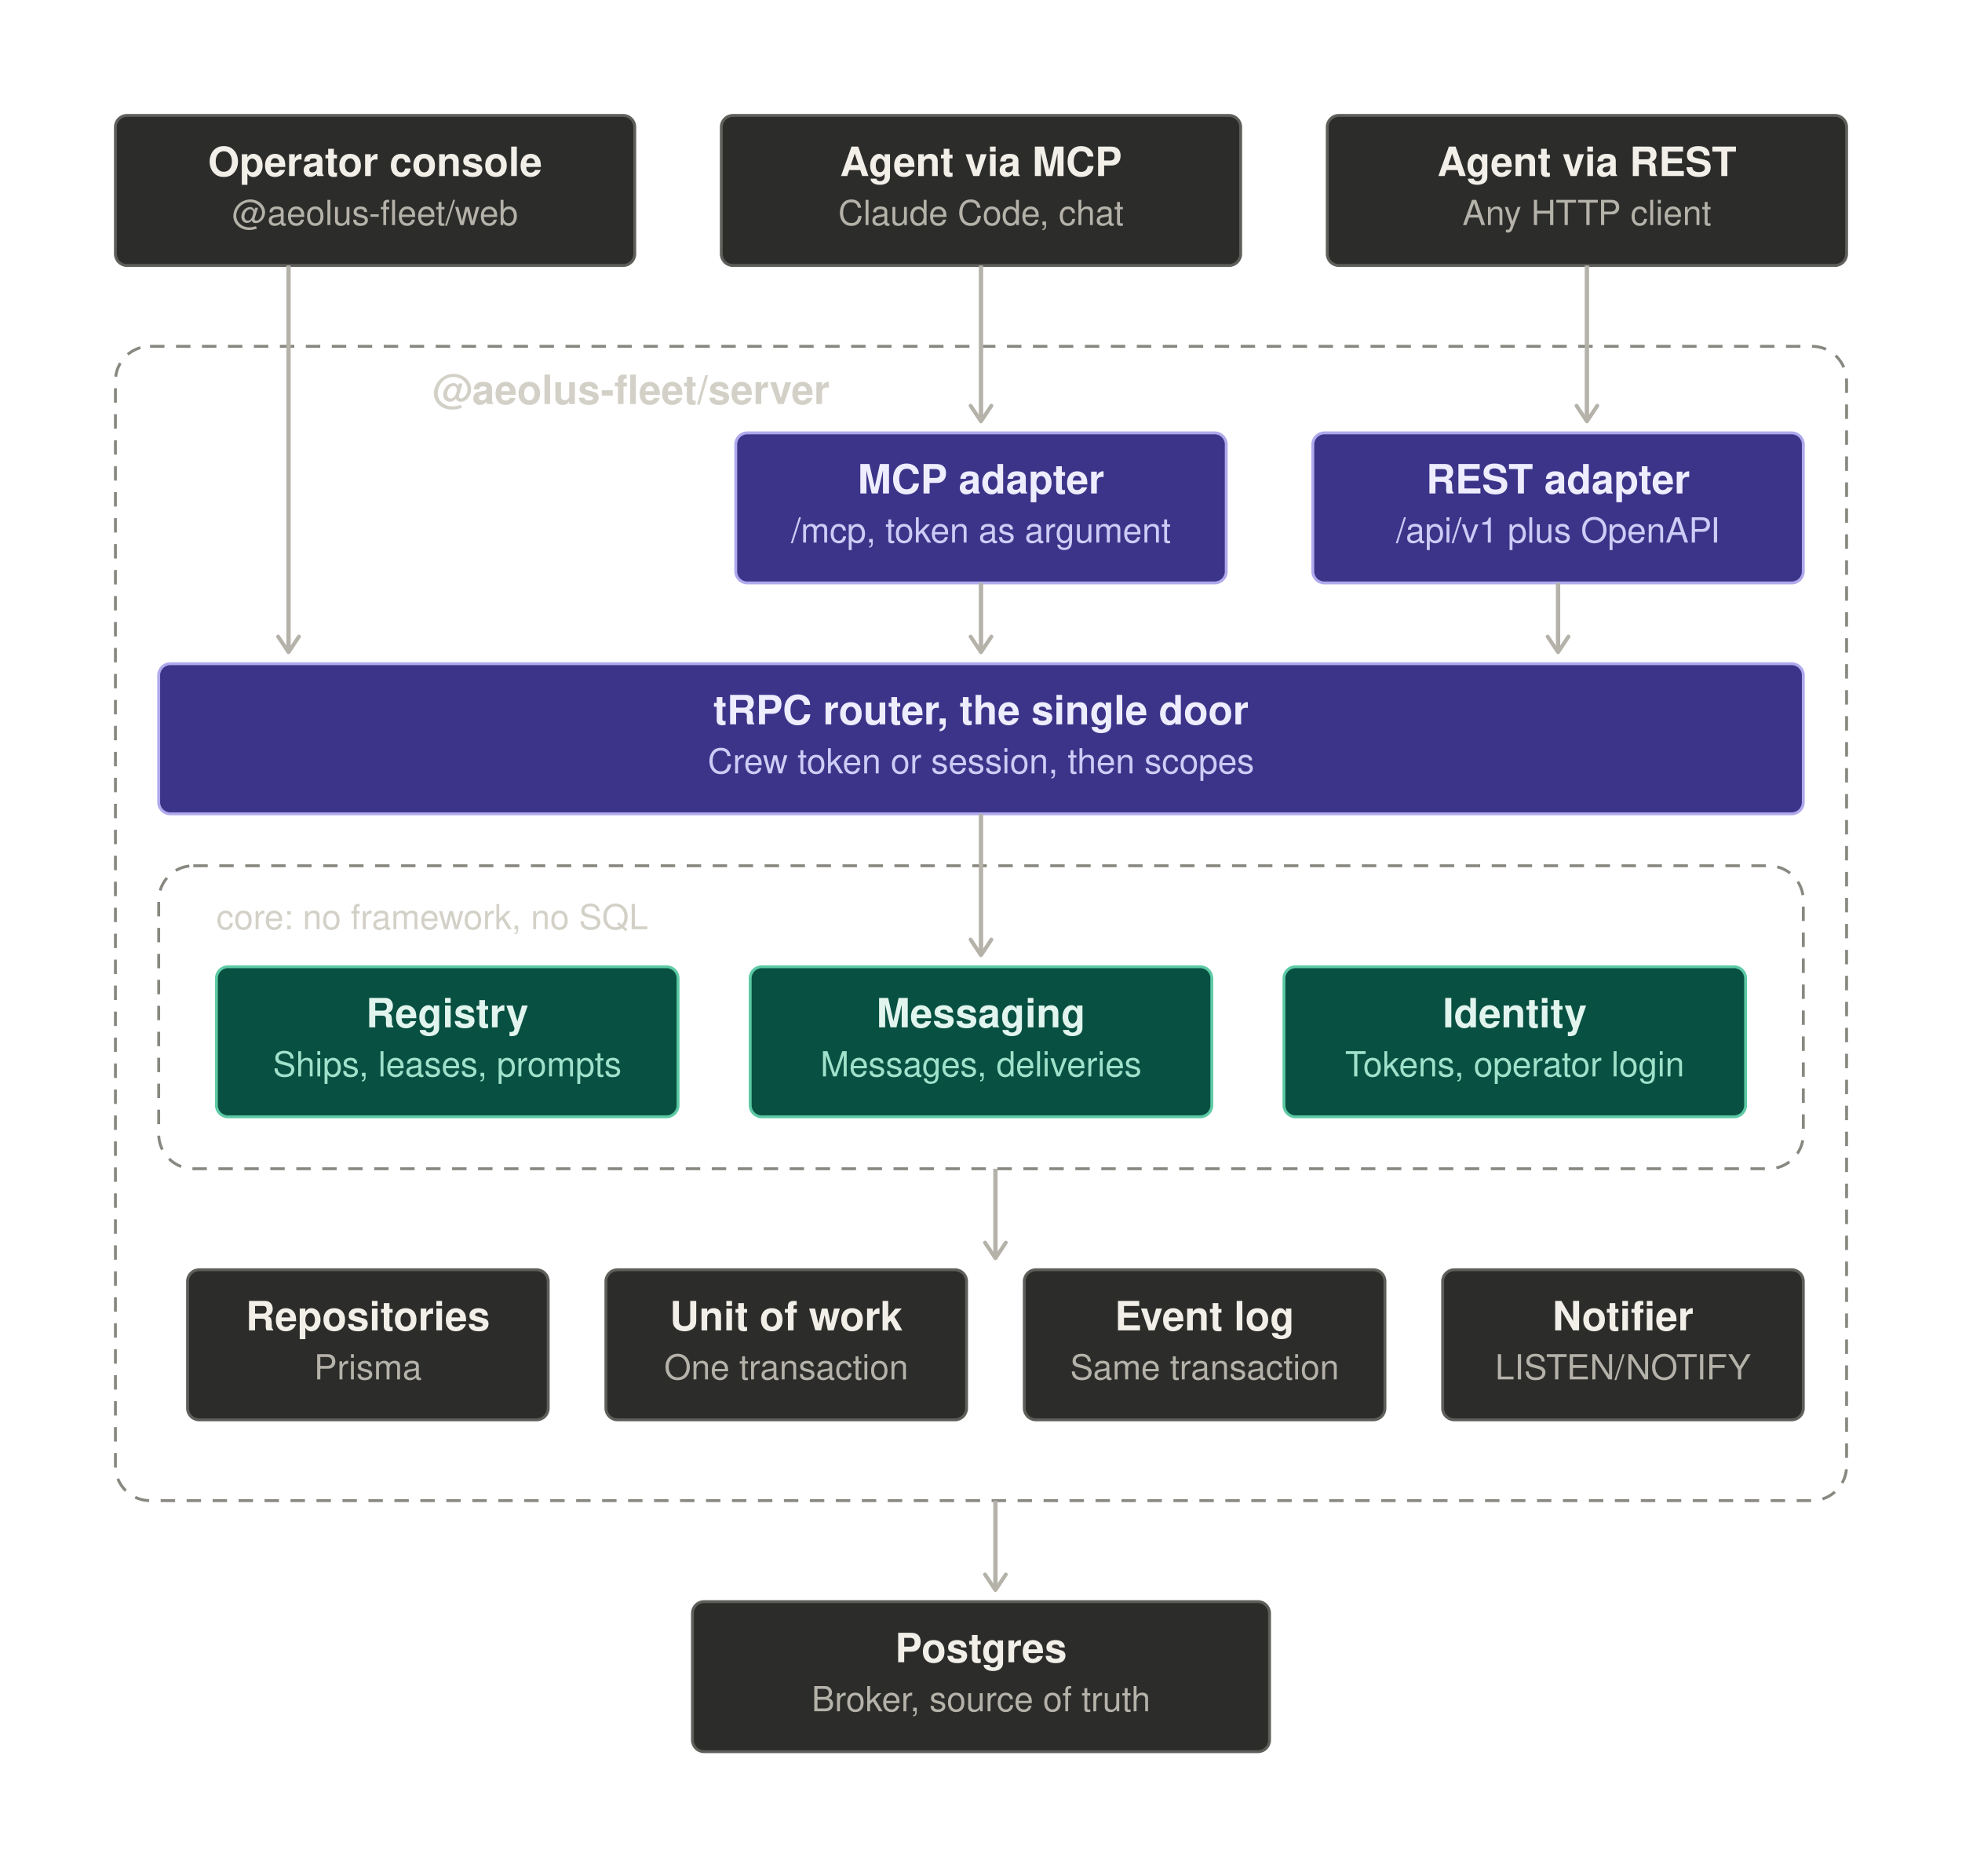
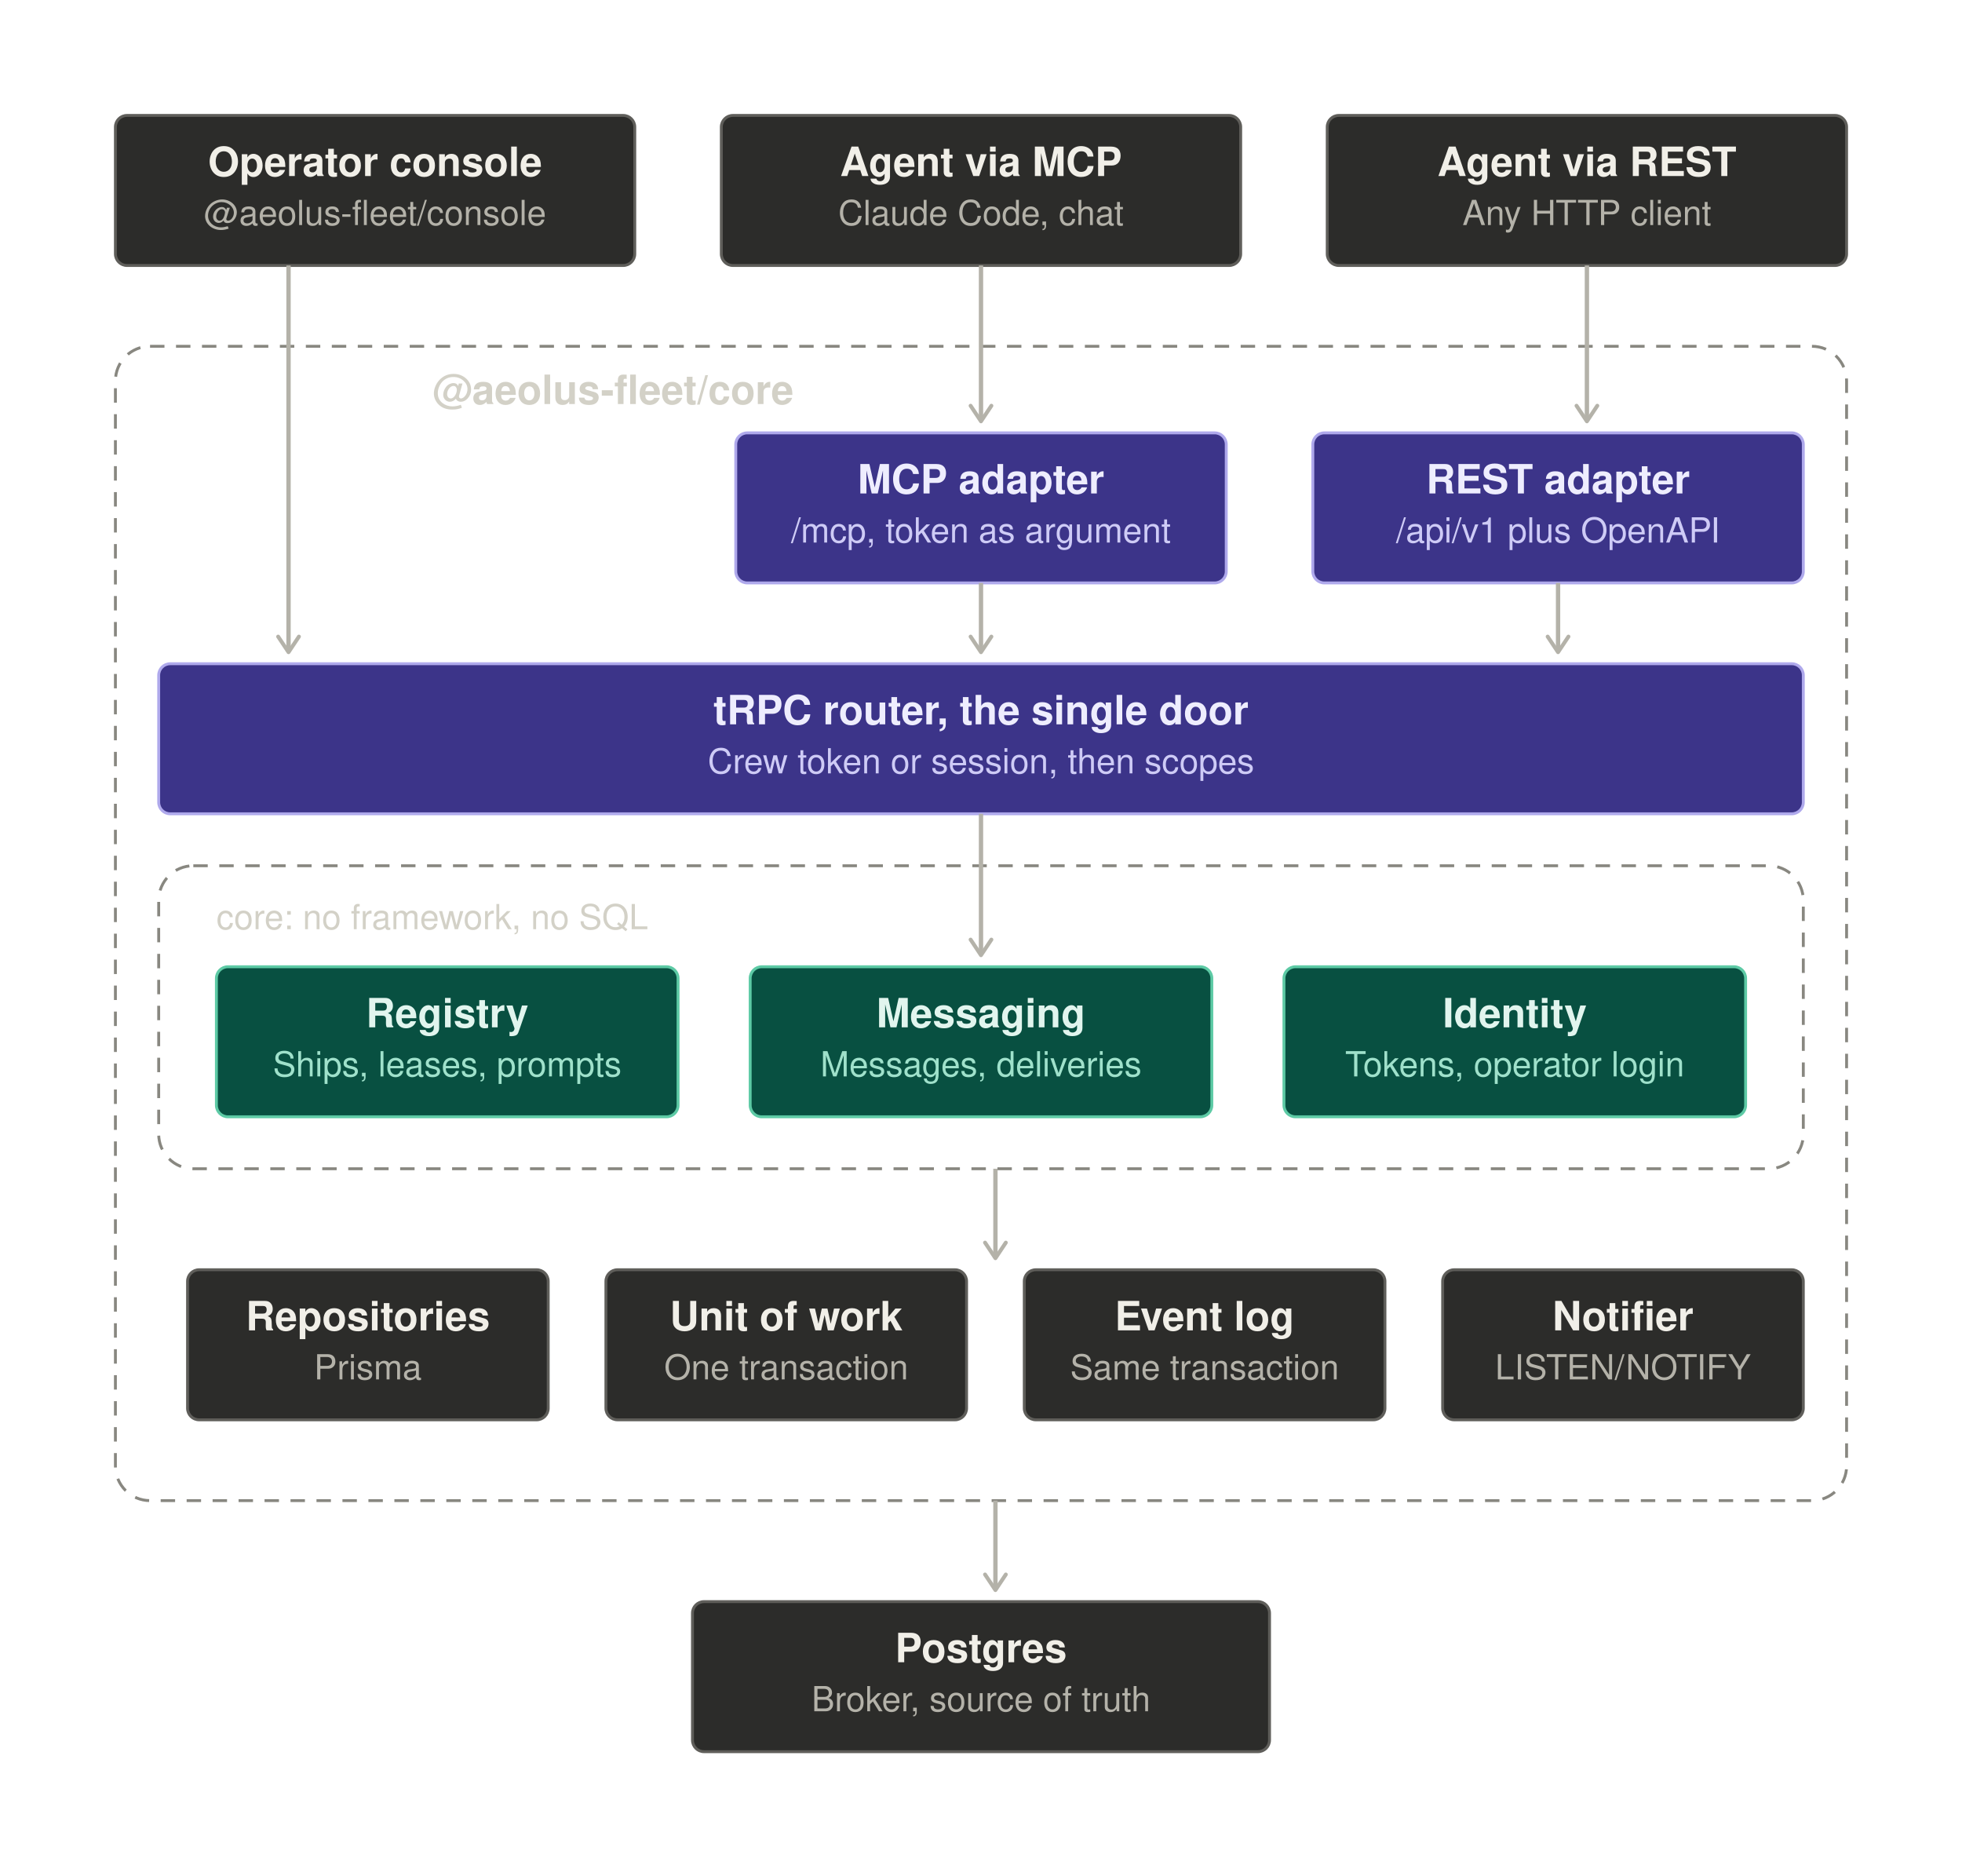
<svg xmlns="http://www.w3.org/2000/svg" width="680" height="650" viewBox="0 0 680 650" font-family="-apple-system, BlinkMacSystemFont, 'Segoe UI', Helvetica, Arial, sans-serif">
  <defs>
    <marker id="a" viewBox="0 0 10 10" refX="8" refY="5" markerWidth="6" markerHeight="6" orient="auto-start-reverse">
      <path d="M2 1L8 5L2 9" fill="none" stroke="#B4B2A9" stroke-width="1.5" stroke-linecap="round" stroke-linejoin="round" />
    </marker>
  </defs>
  <rect x="40" y="40" width="180" height="52" rx="4" fill="#2C2C2A" stroke="#5F5E5A" stroke-width="1" />
  <text x="130.0" y="61" text-anchor="middle" font-size="14" font-weight="600" fill="#F1EFE8">Operator console</text>
-   <text x="130.0" y="78" text-anchor="middle" font-size="12" fill="#B4B2A9">@aeolus-fleet/web</text>
+   <text x="130.0" y="78" text-anchor="middle" font-size="12" fill="#B4B2A9">@aeolus-fleet/console</text>
  <rect x="250" y="40" width="180" height="52" rx="4" fill="#2C2C2A" stroke="#5F5E5A" stroke-width="1" />
  <text x="340.0" y="61" text-anchor="middle" font-size="14" font-weight="600" fill="#F1EFE8">Agent via MCP</text>
  <text x="340.0" y="78" text-anchor="middle" font-size="12" fill="#B4B2A9">Claude Code, chat</text>
  <rect x="460" y="40" width="180" height="52" rx="4" fill="#2C2C2A" stroke="#5F5E5A" stroke-width="1" />
  <text x="550.0" y="61" text-anchor="middle" font-size="14" font-weight="600" fill="#F1EFE8">Agent via REST</text>
  <text x="550.0" y="78" text-anchor="middle" font-size="12" fill="#B4B2A9">Any HTTP client</text>
  <rect x="40" y="120" width="600" height="400" rx="12" fill="none" stroke="#888780" stroke-width="1" stroke-dasharray="5 4" />
-   <text x="150" y="140" font-size="14" font-weight="600" fill="#D3D1C7">@aeolus-fleet/server</text>
+   <text x="150" y="140" font-size="14" font-weight="600" fill="#D3D1C7">@aeolus-fleet/core</text>
  <rect x="255" y="150" width="170" height="52" rx="4" fill="#3C3489" stroke="#AFA9EC" stroke-width="1" />
  <text x="340.0" y="171" text-anchor="middle" font-size="14" font-weight="600" fill="#EEEDFE">MCP adapter</text>
  <text x="340.0" y="188" text-anchor="middle" font-size="12" fill="#CECBF6">/mcp, token as argument</text>
  <rect x="455" y="150" width="170" height="52" rx="4" fill="#3C3489" stroke="#AFA9EC" stroke-width="1" />
  <text x="540.0" y="171" text-anchor="middle" font-size="14" font-weight="600" fill="#EEEDFE">REST adapter</text>
  <text x="540.0" y="188" text-anchor="middle" font-size="12" fill="#CECBF6">/api/v1 plus OpenAPI</text>
  <rect x="55" y="230" width="570" height="52" rx="4" fill="#3C3489" stroke="#AFA9EC" stroke-width="1" />
  <text x="340.0" y="251" text-anchor="middle" font-size="14" font-weight="600" fill="#EEEDFE">tRPC router, the single door</text>
  <text x="340.0" y="268" text-anchor="middle" font-size="12" fill="#CECBF6">Crew token or session, then scopes</text>
  <rect x="55" y="300" width="570" height="105" rx="12" fill="none" stroke="#888780" stroke-width="1" stroke-dasharray="5 4" />
  <text x="75" y="322" font-size="12" fill="#D3D1C7">core: no framework, no SQL</text>
  <rect x="75" y="335" width="160" height="52" rx="4" fill="#085041" stroke="#5DCAA5" stroke-width="1" />
  <text x="155.0" y="356" text-anchor="middle" font-size="14" font-weight="600" fill="#E1F5EE">Registry</text>
  <text x="155.0" y="373" text-anchor="middle" font-size="12" fill="#9FE1CB">Ships, leases, prompts</text>
  <rect x="260" y="335" width="160" height="52" rx="4" fill="#085041" stroke="#5DCAA5" stroke-width="1" />
  <text x="340.0" y="356" text-anchor="middle" font-size="14" font-weight="600" fill="#E1F5EE">Messaging</text>
  <text x="340.0" y="373" text-anchor="middle" font-size="12" fill="#9FE1CB">Messages, deliveries</text>
  <rect x="445" y="335" width="160" height="52" rx="4" fill="#085041" stroke="#5DCAA5" stroke-width="1" />
  <text x="525.0" y="356" text-anchor="middle" font-size="14" font-weight="600" fill="#E1F5EE">Identity</text>
  <text x="525.0" y="373" text-anchor="middle" font-size="12" fill="#9FE1CB">Tokens, operator login</text>
  <rect x="65" y="440" width="125" height="52" rx="4" fill="#2C2C2A" stroke="#5F5E5A" stroke-width="1" />
  <text x="127.5" y="461" text-anchor="middle" font-size="14" font-weight="600" fill="#F1EFE8">Repositories</text>
  <text x="127.5" y="478" text-anchor="middle" font-size="12" fill="#B4B2A9">Prisma</text>
  <rect x="210" y="440" width="125" height="52" rx="4" fill="#2C2C2A" stroke="#5F5E5A" stroke-width="1" />
  <text x="272.5" y="461" text-anchor="middle" font-size="14" font-weight="600" fill="#F1EFE8">Unit of work</text>
  <text x="272.5" y="478" text-anchor="middle" font-size="12" fill="#B4B2A9">One transaction</text>
  <rect x="355" y="440" width="125" height="52" rx="4" fill="#2C2C2A" stroke="#5F5E5A" stroke-width="1" />
  <text x="417.5" y="461" text-anchor="middle" font-size="14" font-weight="600" fill="#F1EFE8">Event log</text>
  <text x="417.5" y="478" text-anchor="middle" font-size="12" fill="#B4B2A9">Same transaction</text>
  <rect x="500" y="440" width="125" height="52" rx="4" fill="#2C2C2A" stroke="#5F5E5A" stroke-width="1" />
  <text x="562.5" y="461" text-anchor="middle" font-size="14" font-weight="600" fill="#F1EFE8">Notifier</text>
  <text x="562.5" y="478" text-anchor="middle" font-size="12" fill="#B4B2A9">LISTEN/NOTIFY</text>
  <rect x="240" y="555" width="200" height="52" rx="4" fill="#2C2C2A" stroke="#5F5E5A" stroke-width="1" />
  <text x="340.0" y="576" text-anchor="middle" font-size="14" font-weight="600" fill="#F1EFE8">Postgres</text>
  <text x="340.0" y="593" text-anchor="middle" font-size="12" fill="#B4B2A9">Broker, source of truth</text>
  <line x1="100" y1="92" x2="100" y2="226" stroke="#B4B2A9" stroke-width="1.5" marker-end="url(#a)" />
  <line x1="340" y1="92" x2="340" y2="146" stroke="#B4B2A9" stroke-width="1.5" marker-end="url(#a)" />
  <line x1="550" y1="92" x2="550" y2="146" stroke="#B4B2A9" stroke-width="1.5" marker-end="url(#a)" />
  <line x1="340" y1="202" x2="340" y2="226" stroke="#B4B2A9" stroke-width="1.5" marker-end="url(#a)" />
  <line x1="540" y1="202" x2="540" y2="226" stroke="#B4B2A9" stroke-width="1.5" marker-end="url(#a)" />
  <line x1="340" y1="282" x2="340" y2="331" stroke="#B4B2A9" stroke-width="1.5" marker-end="url(#a)" />
  <line x1="345" y1="405" x2="345" y2="436" stroke="#B4B2A9" stroke-width="1.5" marker-end="url(#a)" />
  <line x1="345" y1="520" x2="345" y2="551" stroke="#B4B2A9" stroke-width="1.5" marker-end="url(#a)" />
</svg>
